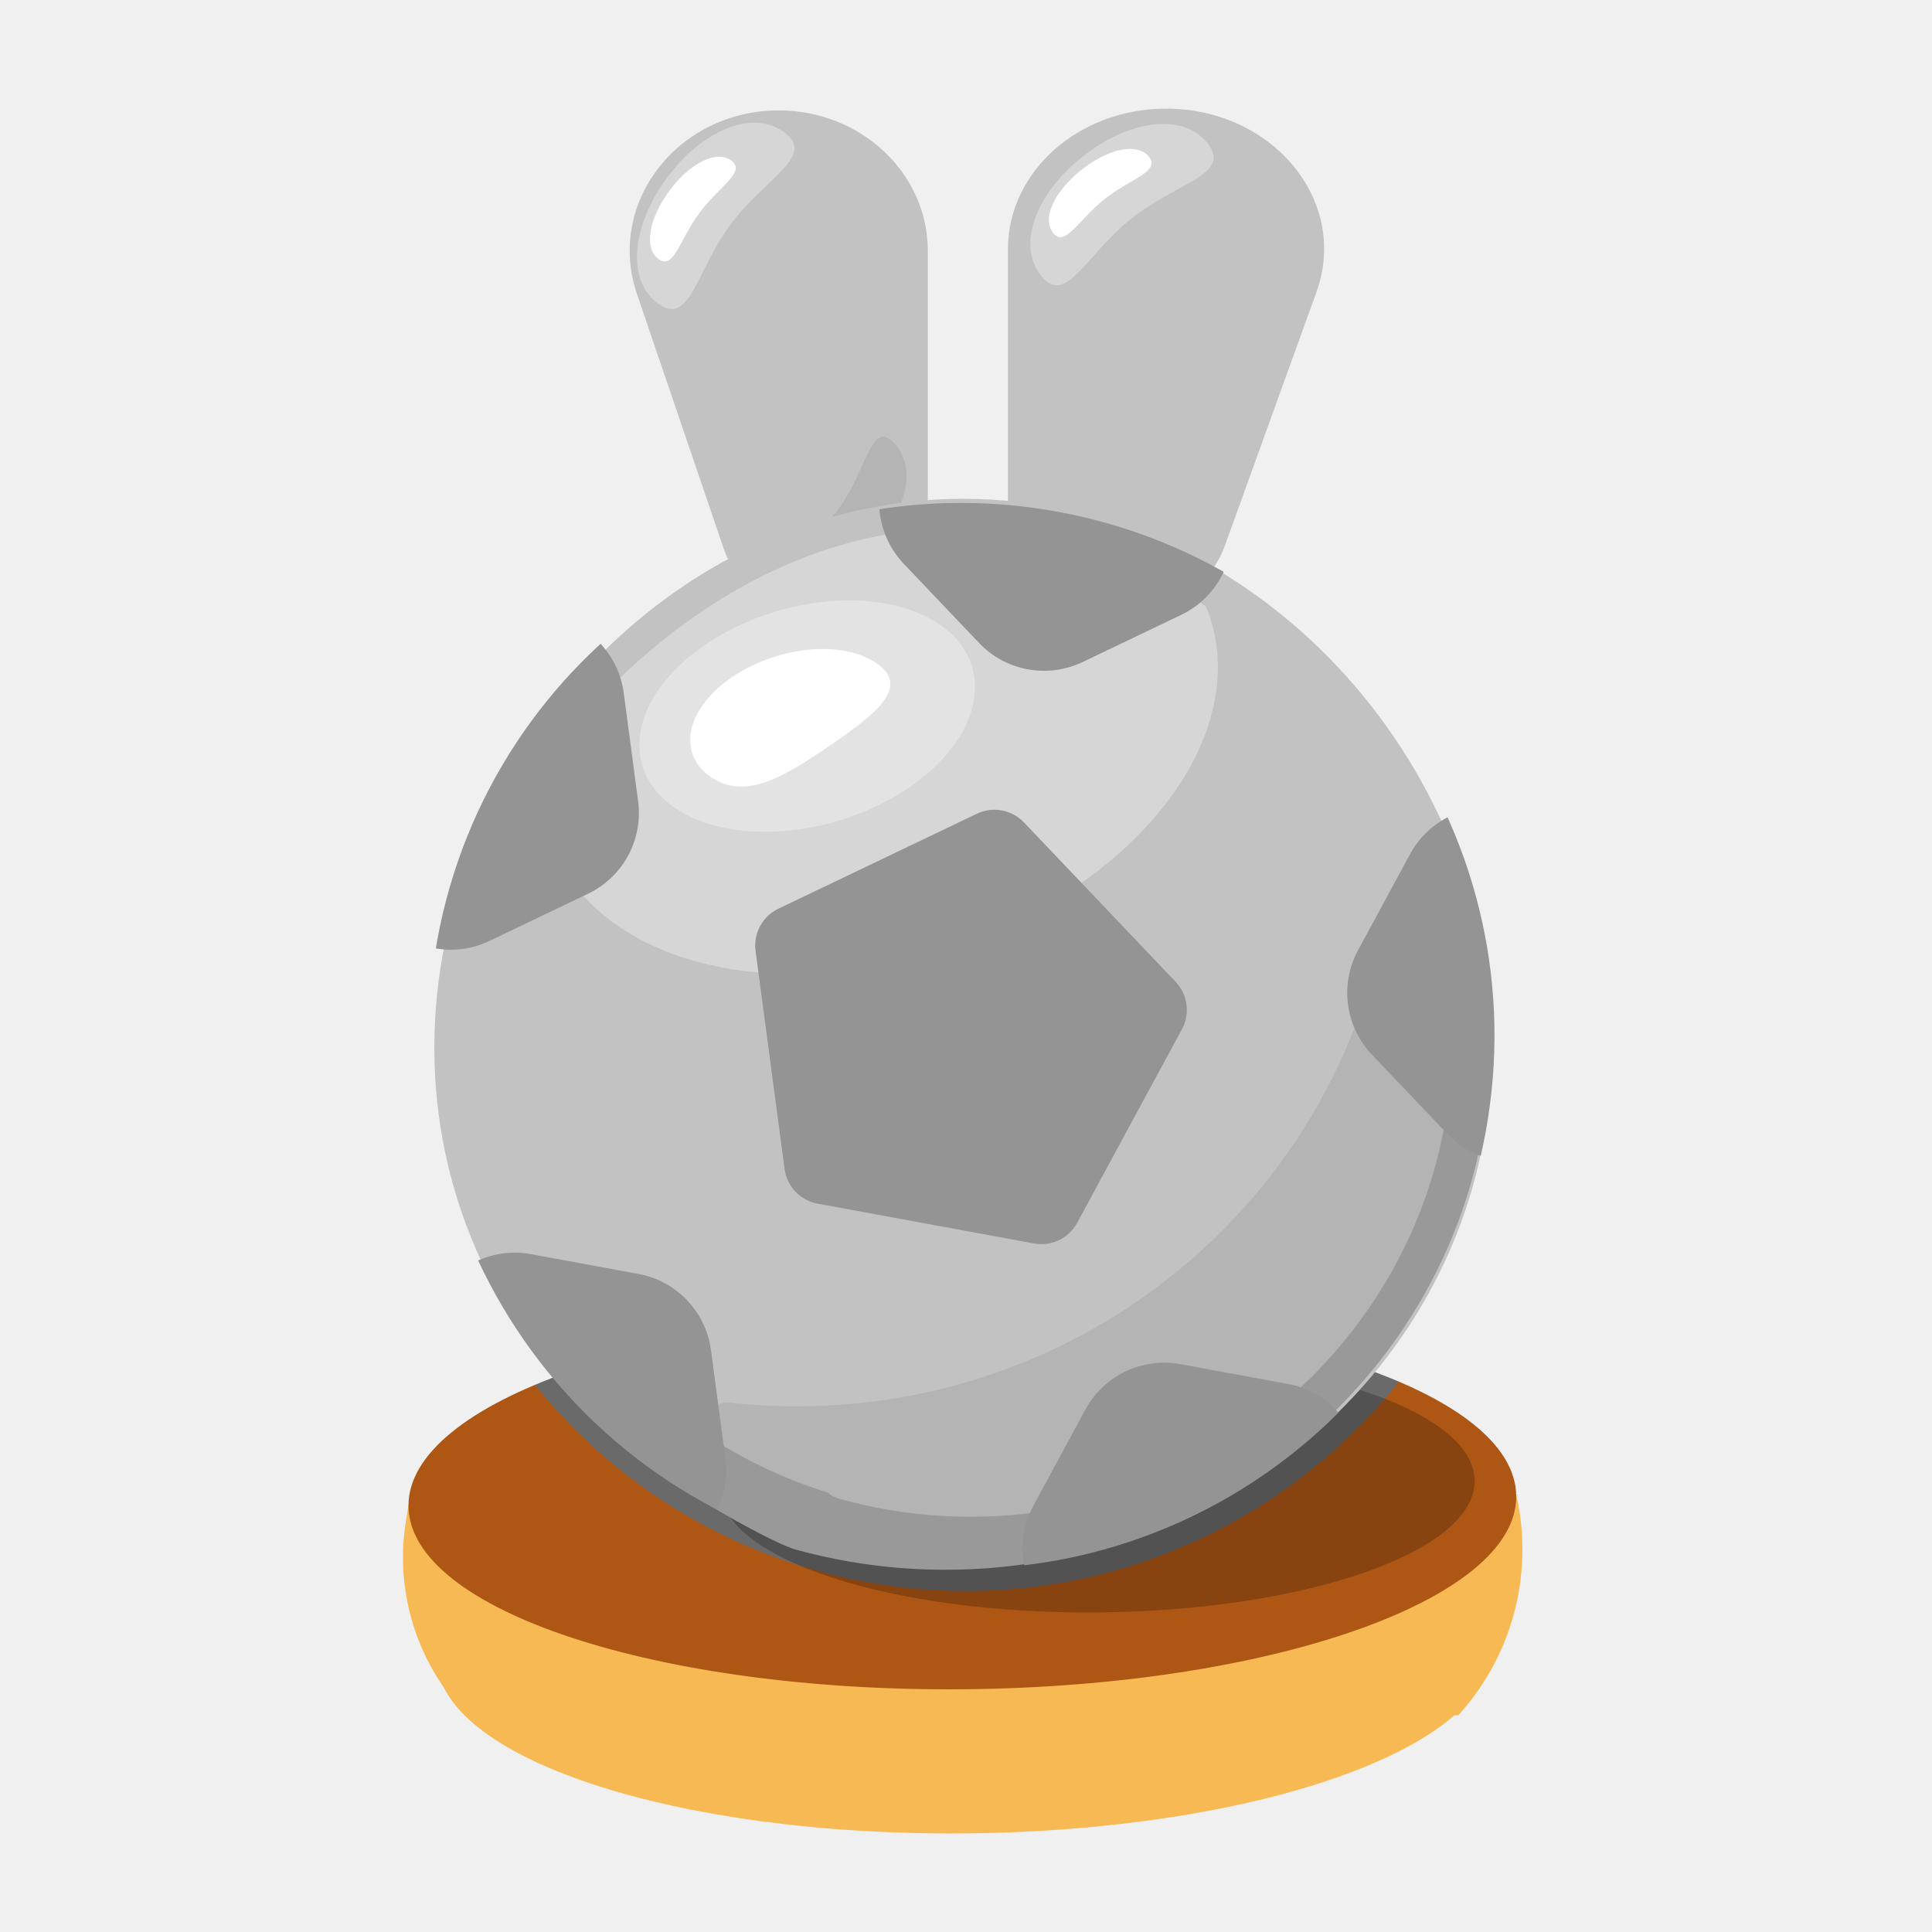
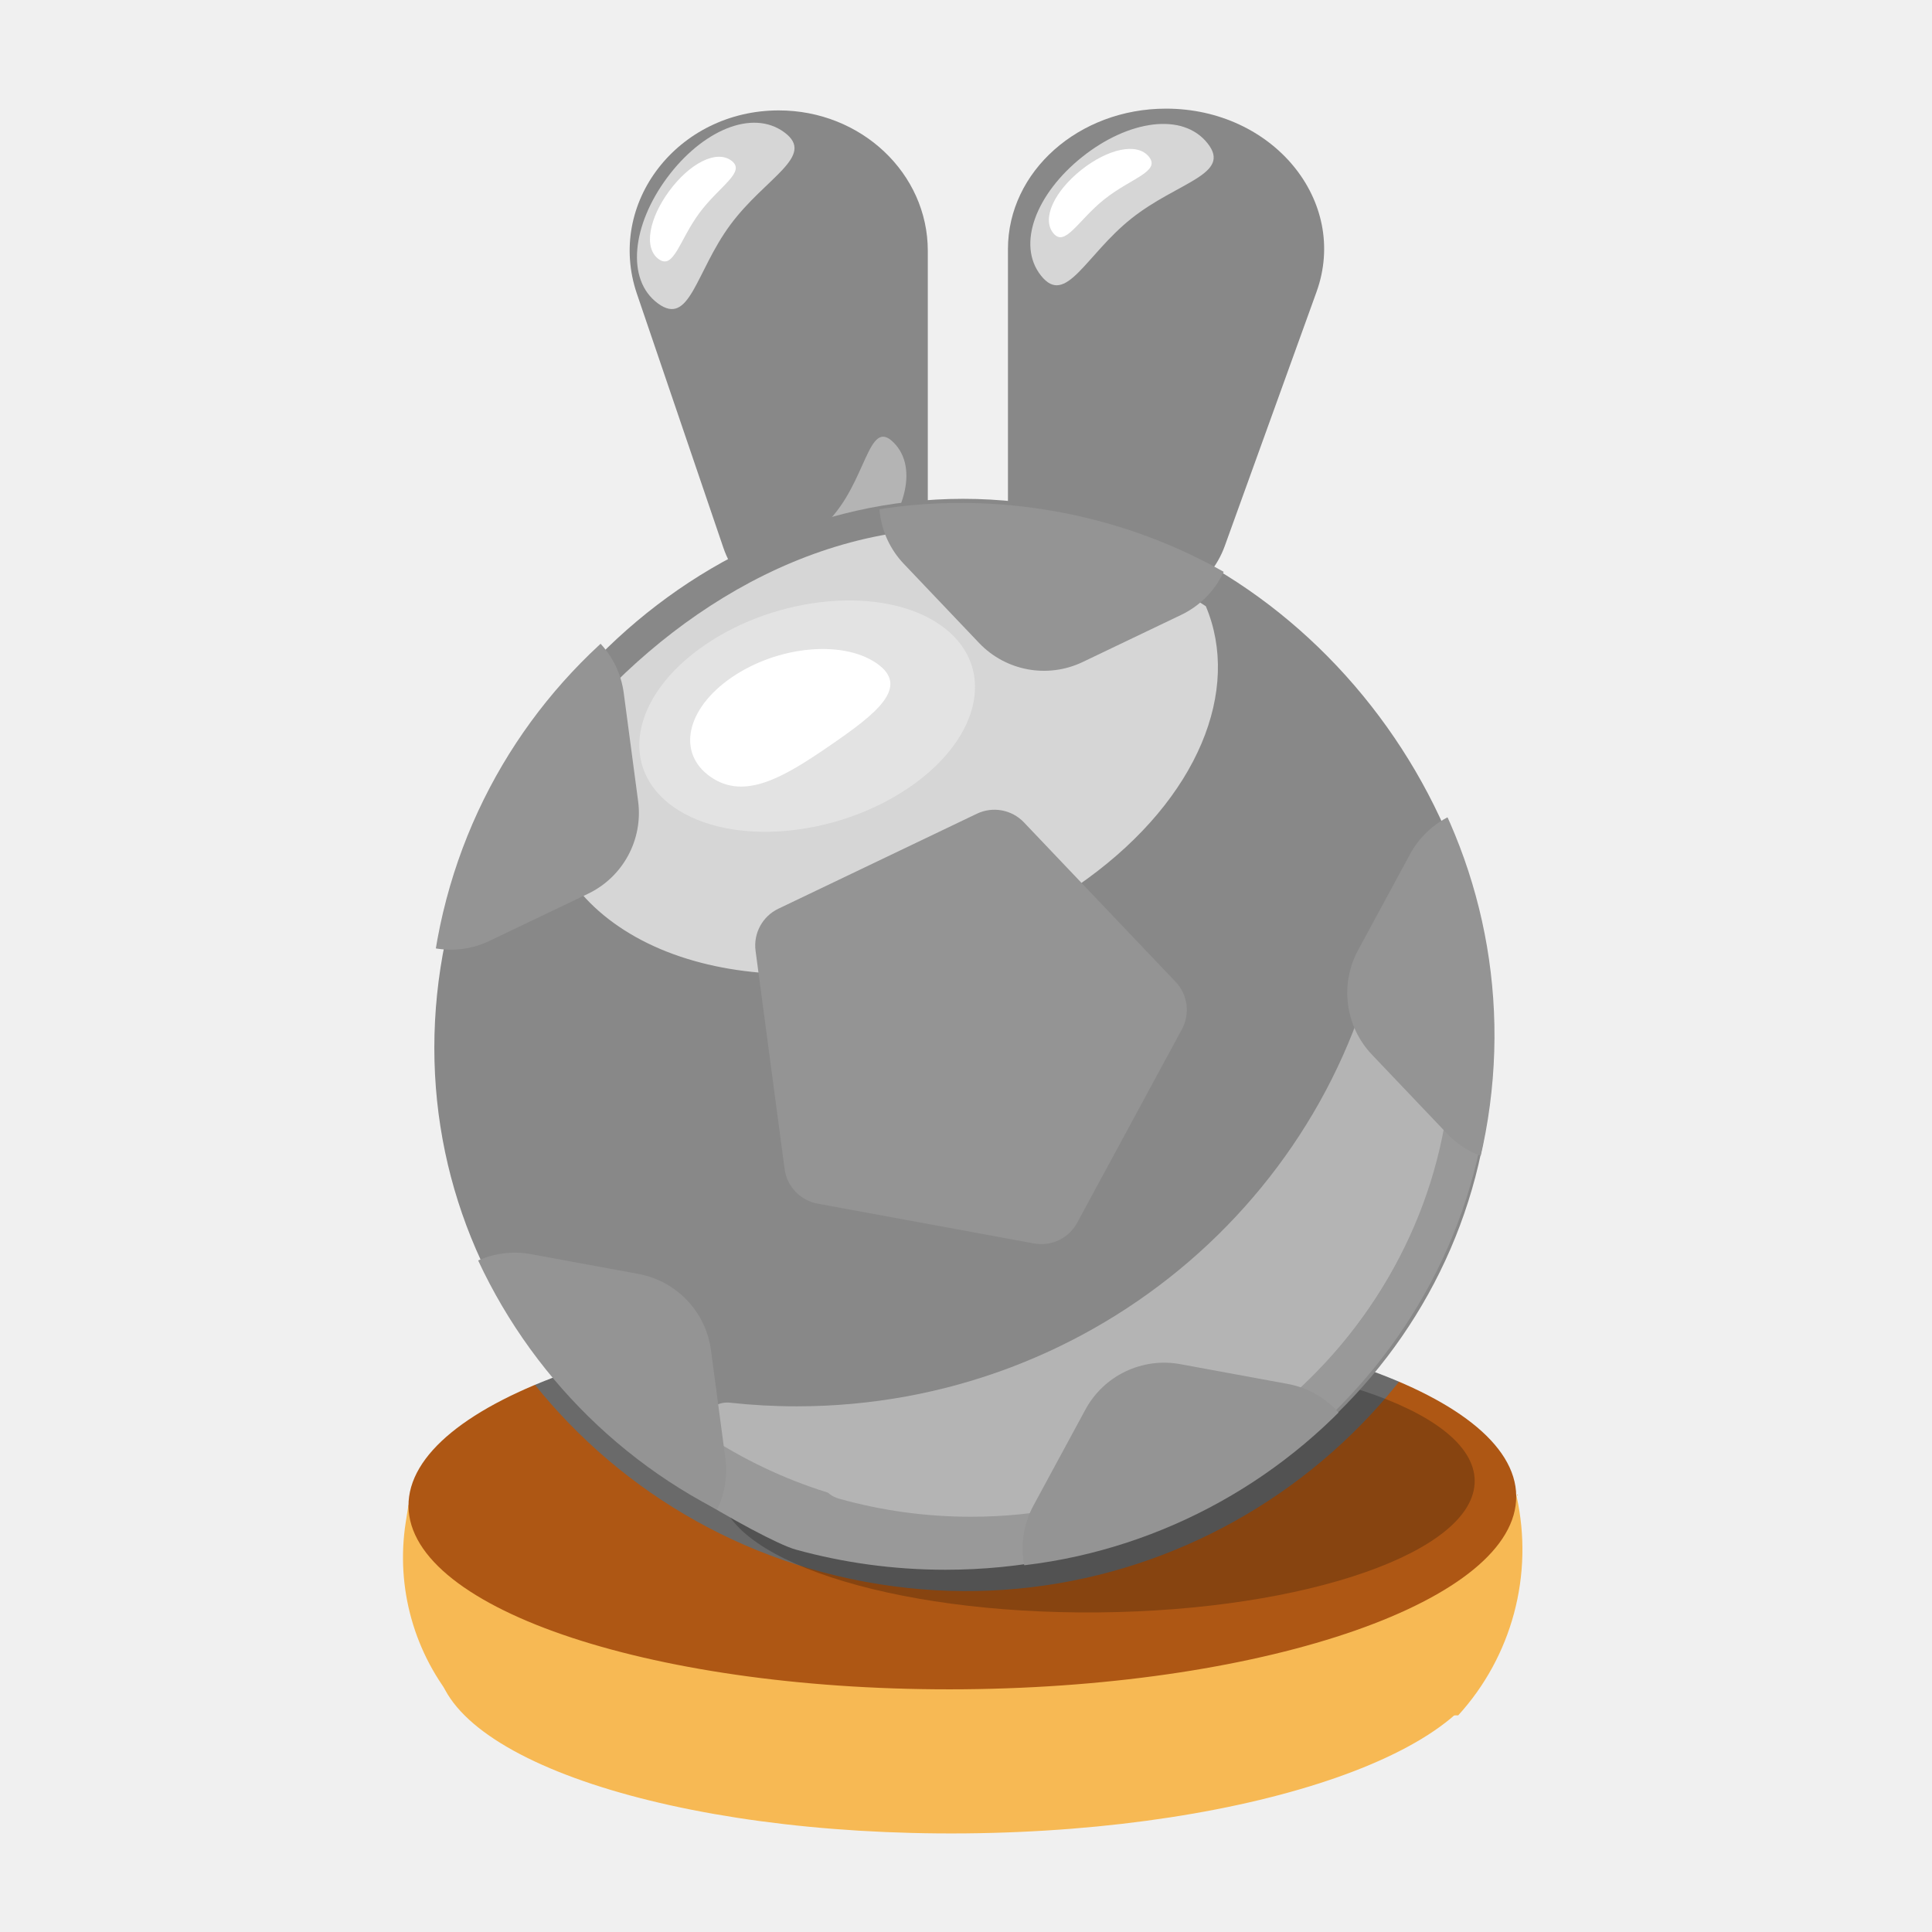
<svg xmlns="http://www.w3.org/2000/svg" width="192" height="192" fill="none" viewBox="0 0 192 192">
-   <path fill="#FFC700" d="M130.831 29.018C134.084 20.009 126.522 10.796 115.876 10.796C107.201 10.796 100.169 17.045 100.169 24.753L100.169 51.267C100.169 56.684 105.11 61.075 111.206 61.075C116.002 61.075 120.25 58.323 121.715 54.264L130.831 29.018Z" />
+   <path fill="#00b7fe" d="M130.831 29.018C134.084 20.009 126.522 10.796 115.876 10.796C107.201 10.796 100.169 17.045 100.169 24.753L100.169 51.267C100.169 56.684 105.11 61.075 111.206 61.075C116.002 61.075 120.25 58.323 121.715 54.264L130.831 29.018Z" />
  <path fill="#FFDB44" d="M120 14.233C122.47 17.338 117.011 18.077 112.442 21.712C107.874 25.347 105.928 30.501 103.457 27.396C100.987 24.292 102.996 19.216 107.564 15.582C112.132 11.947 117.529 11.129 120 14.233Z" />
  <path fill="#fff" d="M114.184 15.583C115.354 17.053 112.391 17.703 109.762 19.795C107.133 21.887 105.834 24.628 104.664 23.158C103.494 21.687 104.823 18.983 107.452 16.891C110.08 14.8 113.014 14.112 114.184 15.583Z" />
-   <path fill="#FFC700" d="M63.294 29.194C60.227 20.186 67.357 10.972 77.395 10.972C85.574 10.972 92.204 17.221 92.204 24.929L92.204 51.443C92.204 56.86 87.545 61.252 81.798 61.252C77.276 61.252 73.271 58.499 71.889 54.44L63.294 29.194Z" />
+   <path fill="#00b7fe" d="M63.294 29.194C60.227 20.186 67.357 10.972 77.395 10.972C85.574 10.972 92.204 17.221 92.204 24.929L92.204 51.443C92.204 56.86 87.545 61.252 81.798 61.252C77.276 61.252 73.271 58.499 71.889 54.44L63.294 29.194Z" />
  <path fill="#FFDB44" d="M77.949 13.153C81.138 15.512 76.056 17.64 72.585 22.333C69.113 27.026 68.567 32.508 65.377 30.149C62.187 27.79 62.814 22.367 66.286 17.674C69.757 12.98 74.759 10.794 77.949 13.153Z" />
  <path fill="#fff" d="M72.68 15.962C74.191 17.079 71.497 18.474 69.499 21.175C67.501 23.876 66.956 26.86 65.445 25.743C63.934 24.625 64.518 21.669 66.516 18.968C68.513 16.267 71.169 14.844 72.68 15.962Z" />
  <path fill="#FFAF00" d="M75.931 58.888C73.621 57.253 78.292 55.801 82.221 51.871C86.151 47.941 86.254 41.424 88.804 43.974C91.354 46.524 89.902 51.441 85.972 55.371C82.043 59.301 78.241 60.523 75.931 58.888Z" />
  <path fill="#F7B954" d="M148.168 163.809C148.26 173.698 124.878 181.932 95.944 182.199C67.009 182.467 43.479 174.667 43.388 164.778C43.296 154.889 66.678 146.656 95.612 146.388C124.547 146.121 148.077 153.92 148.168 163.809Z" />
  <path fill="#F7B954" d="M40.594 149.55L150.68 148.532L150.725 148.733C152.433 156.493 150.266 164.599 144.914 170.472L45.42 169.402C41.163 164.389 39.302 157.769 40.323 151.272L40.594 149.55Z" />
  <path fill="#AE5714" d="M150.681 148.666C150.777 158.995 126.211 167.596 95.811 167.877C65.412 168.158 40.691 160.013 40.595 149.684C40.5 139.355 65.066 130.753 95.465 130.472C125.865 130.191 150.586 138.337 150.681 148.666Z" />
  <path fill="#874410" d="M146.552 147.145C146.618 154.185 129.873 160.048 109.152 160.239C88.431 160.431 71.581 154.879 71.516 147.839C71.451 140.798 88.196 134.935 108.916 134.744C129.637 134.552 146.487 140.104 146.552 147.145Z" />
-   <path fill="#FFC700" d="M148.273 104.133C148.273 132.511 124.743 155.516 95.718 155.516C66.693 155.516 43.163 132.511 43.163 104.133C43.163 75.755 66.693 49.572 95.718 49.572C124.743 49.572 148.273 75.755 148.273 104.133Z" />
+   <path fill="#00b7fe" d="M148.273 104.133C148.273 132.511 124.743 155.516 95.718 155.516C66.693 155.516 43.163 132.511 43.163 104.133C43.163 75.755 66.693 49.572 95.718 49.572C124.743 49.572 148.273 75.755 148.273 104.133Z" />
  <path fill="#FFDB44" d="M54.138 75.981C63.536 63.051 78.424 52.482 95.182 52.482C104.113 52.482 112.513 55.484 119.834 60.245C123.343 68.562 119.11 79.293 108.026 87.351C93.377 98.001 72.308 99.951 60.967 91.706C55.444 87.69 53.246 81.996 54.138 75.981Z" />
  <path fill="#FFE971" d="M90.427 78.207C97.713 73.186 99.047 65.965 93.406 62.078C87.766 58.19 77.287 59.109 70.001 64.13C62.715 69.151 61.382 76.373 67.022 80.26C72.663 84.147 83.142 83.228 90.427 78.207Z" />
  <path fill="#EB8C00" d="M63.163 143.5C93.277 143.5 136.336 129.651 145.002 103.246C145.579 101.488 148.163 101.618 148.163 103.462C148.163 132.478 123.896 156 93.96 156C88.801 156 83.81 155.301 79.083 153.996C75.672 153.055 59.616 143.5 63.163 143.5Z" />
  <path fill="#FFAF00" d="M141.895 89.069C141.175 86.961 138.182 87.562 137.86 89.763C133.733 118.033 109.031 139.759 79.174 139.759C76.938 139.759 74.731 139.637 72.558 139.399C70.307 139.153 68.974 141.859 70.879 143.066C78.305 147.772 87.146 150.502 96.635 150.502C122.952 150.502 144.286 129.498 144.286 103.589C144.286 98.449 143.447 93.614 141.895 89.069Z" />
  <path fill="#FFAF00" d="M84.847 144.287C111.321 144.287 133.742 127.206 141.36 103.627C141.867 102.058 144.139 102.173 144.139 103.82C144.139 129.729 122.805 150.733 96.487 150.733C91.952 150.733 87.565 150.109 83.409 148.944C80.41 148.103 81.729 144.287 84.847 144.287Z" />
  <path fill="#fff" d="M82.515 74.067C77.969 77.191 74.056 79.567 70.646 77.224C67.237 74.881 68.158 70.45 72.704 67.326C77.25 64.203 83.698 63.569 87.108 65.912C90.517 68.255 87.06 70.944 82.515 74.067Z" />
  <mask id="mask0_1610_4038" width="107" height="107" x="42" y="49" maskUnits="userSpaceOnUse" style="mask-type:alpha">
    <circle cx="95.552" cy="102.948" r="52.96" fill="#868BAD" transform="rotate(10.4274 95.5522 102.948)" />
  </mask>
  <g mask="url(#mask0_1610_4038)">
    <path fill="#ED8103" d="M97.08 80.868C98.661 80.111 100.55 80.458 101.758 81.728L116.832 97.573C118.04 98.843 118.293 100.746 117.459 102.288L107.048 121.52C106.214 123.062 104.481 123.891 102.757 123.574L81.249 119.616C79.525 119.298 78.201 117.907 77.97 116.169L75.088 94.491C74.857 92.753 75.772 91.064 77.353 90.308L97.08 80.868Z" />
    <path fill="#ED8103" d="M107.593 65.791C104.114 67.455 99.959 66.691 97.3 63.897L89.82 56.034C87.162 53.239 86.605 49.051 88.441 45.66L93.607 36.115C95.443 32.724 99.254 30.9 103.047 31.598L113.721 33.562C117.514 34.261 120.426 37.321 120.934 41.145L122.364 51.903C122.873 55.726 120.861 59.441 117.383 61.106L107.593 65.791Z" />
    <path fill="#ED8103" d="M48.644 93.507C45.165 95.172 41.01 94.407 38.351 91.613L30.871 83.75C28.212 80.956 27.655 76.768 29.491 73.376L34.658 63.832C36.494 60.44 40.305 58.617 44.098 59.315L54.772 61.279C58.565 61.977 61.477 65.038 61.985 68.861L63.415 79.619C63.923 83.442 61.912 87.158 58.433 88.822L48.644 93.507Z" />
    <path fill="#ED8103" d="M57.315 158.828C53.837 160.493 49.681 159.728 47.023 156.934L39.542 149.071C36.884 146.277 36.327 142.089 38.163 138.697L43.33 129.153C45.166 125.761 48.977 123.938 52.77 124.636L63.443 126.6C67.236 127.298 70.148 130.359 70.657 134.182L72.087 144.94C72.595 148.763 70.584 152.479 67.105 154.143L57.315 158.828Z" />
    <path fill="#ED8103" d="M121.85 169.764C118.371 171.428 114.216 170.664 111.558 167.87L104.077 160.007C101.419 157.212 100.862 153.024 102.698 149.633L107.864 140.088C109.7 136.697 113.511 134.873 117.304 135.571L127.978 137.535C131.771 138.233 134.683 141.294 135.191 145.117L136.622 155.876C137.13 159.699 135.119 163.414 131.64 165.079L121.85 169.764Z" />
    <path fill="#ED8103" d="M154.113 114.562C150.634 116.227 146.479 115.462 143.82 112.668L136.34 104.805C133.682 102.011 133.125 97.823 134.961 94.431L140.127 84.887C141.963 81.495 145.774 79.671 149.567 80.369L160.241 82.334C164.034 83.032 166.946 86.093 167.454 89.916L168.884 100.674C169.393 104.497 167.381 108.212 163.902 109.877L154.113 114.562Z" />
  </g>
  <g style="mix-blend-mode:color">
    <path fill="#fff" fill-rule="evenodd" d="M131.248 29.223C134.501 20.214 126.939 11 116.293 11C107.618 11 100.586 17.249 100.586 24.958L100.586 50.391C97.904 50.153 95.243 50.122 92.621 50.286L92.621 25.134C92.621 17.425 85.991 11.176 77.812 11.176C67.774 11.176 60.644 20.39 63.711 29.399L72.306 54.645C72.416 54.966 72.541 55.279 72.683 55.583C58.138 62.718 47.041 76.41 43.884 93.567C38.59 122.333 57.618 149.944 86.384 155.238C115.15 160.531 142.761 141.504 148.054 112.738C152.321 89.553 140.788 67.118 121.091 56.514C121.519 55.88 121.87 55.195 122.132 54.469L131.248 29.223Z" clip-rule="evenodd" />
    <path fill="#fff" d="M116.293 11V9V11ZM131.248 29.223L129.367 28.543L131.248 29.223ZM100.586 24.958H98.586H100.586ZM100.586 50.391L100.409 52.383L102.586 52.576V50.391H100.586ZM92.621 50.286H90.621V52.415L92.746 52.282L92.621 50.286ZM92.621 25.134H94.621H92.621ZM77.812 11.176V13.176V11.176ZM63.711 29.399L61.818 30.043L63.711 29.399ZM72.306 54.645L74.2 54V54L72.306 54.645ZM72.683 55.583L73.563 57.379L75.321 56.517L74.497 54.741L72.683 55.583ZM43.884 93.567L45.851 93.929L43.884 93.567ZM86.384 155.238L86.022 157.205L86.384 155.238ZM148.054 112.738L146.087 112.376L148.054 112.738ZM121.091 56.514L119.432 55.396L118.198 57.228L120.143 58.275L121.091 56.514ZM122.132 54.469L124.013 55.148L122.132 54.469ZM116.293 13C125.911 13 132.034 21.157 129.367 28.543L133.129 29.902C136.968 19.271 127.968 9 116.293 9V13ZM102.586 24.958C102.586 18.569 108.494 13 116.293 13V9C106.742 9 98.586 15.929 98.586 24.958H102.586ZM102.586 50.391L102.586 24.958H98.586L98.586 50.391H102.586ZM92.746 52.282C95.269 52.124 97.829 52.154 100.409 52.383L100.763 48.398C97.98 48.152 95.219 48.12 92.496 48.29L92.746 52.282ZM94.621 50.286L94.621 25.134H90.621L90.621 50.286H94.621ZM94.621 25.134C94.621 16.211 86.982 9.176 77.812 9.176V13.176C85 13.176 90.621 18.64 90.621 25.134H94.621ZM77.812 9.176C66.576 9.176 58.255 19.578 61.818 30.043L65.604 28.754C63.033 21.202 68.971 13.176 77.812 13.176V9.176ZM61.818 30.043L70.413 55.289L74.2 54L65.604 28.754L61.818 30.043ZM70.413 55.289C70.545 55.678 70.698 56.057 70.869 56.425L74.497 54.741C74.385 54.501 74.286 54.254 74.2 54L70.413 55.289ZM45.851 93.929C48.889 77.422 59.562 64.246 73.563 57.379L71.802 53.788C56.713 61.189 45.194 75.399 41.917 93.205L45.851 93.929ZM86.746 153.271C59.066 148.177 40.757 121.609 45.851 93.929L41.917 93.205C36.423 123.058 56.17 151.711 86.022 157.205L86.746 153.271ZM146.087 112.376C140.993 140.055 114.425 158.365 86.746 153.271L86.022 157.205C115.874 162.698 144.528 142.952 150.021 113.1L146.087 112.376ZM120.143 58.275C139.098 68.48 150.192 90.069 146.087 112.376L150.021 113.1C154.45 89.036 142.478 65.757 122.039 54.753L120.143 58.275ZM120.251 53.789C120.046 54.356 119.771 54.894 119.432 55.396L122.749 57.632C123.266 56.865 123.693 56.034 124.013 55.148L120.251 53.789ZM129.367 28.543L120.251 53.789L124.013 55.148L133.129 29.902L129.367 28.543Z" />
  </g>
</svg>
